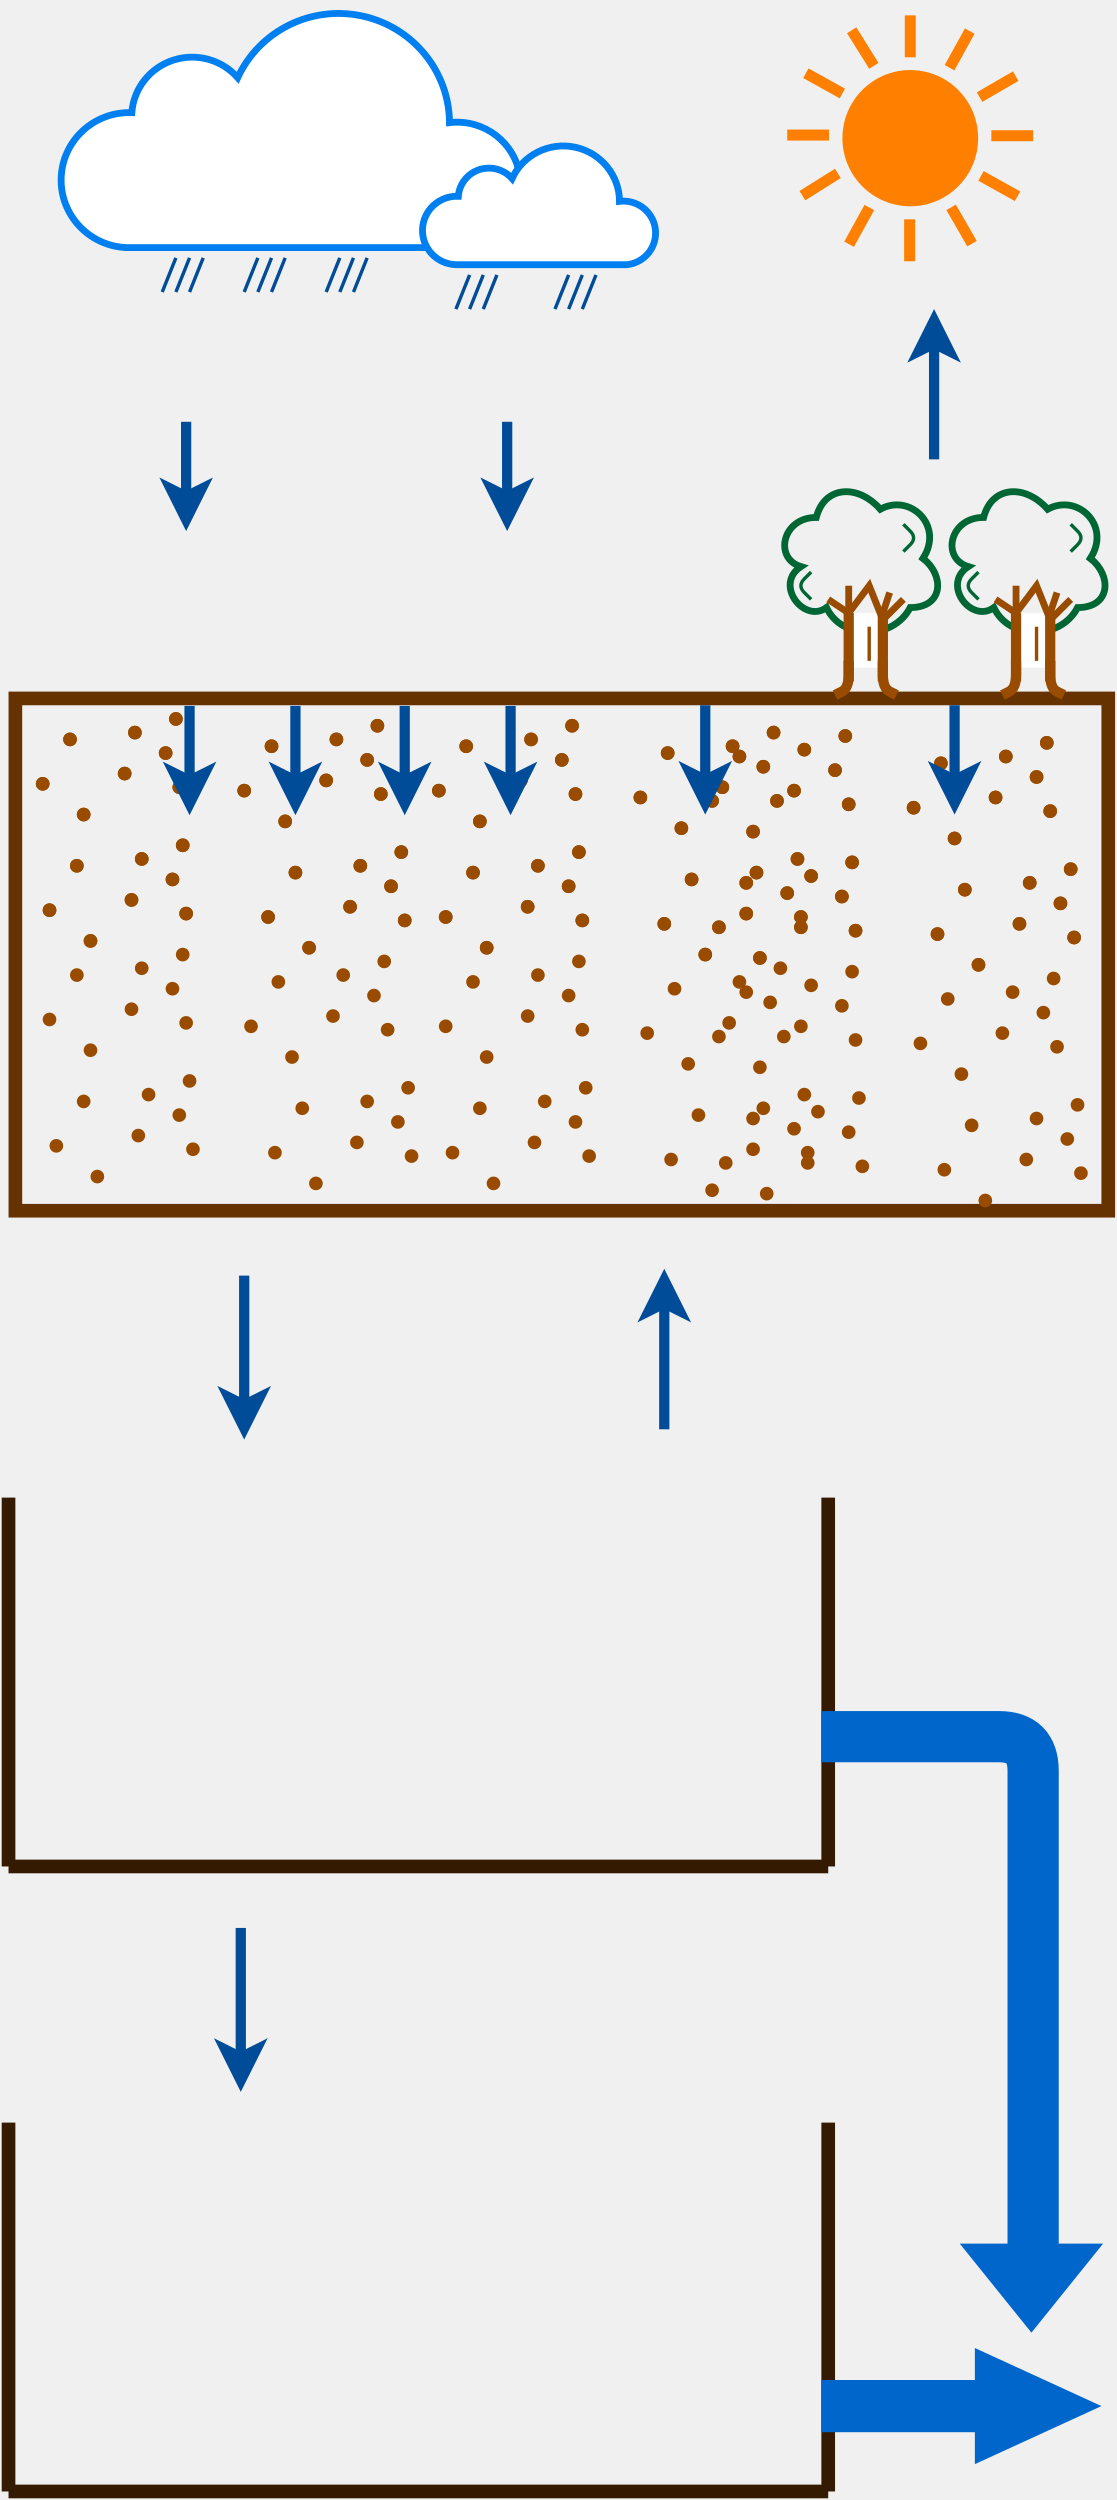
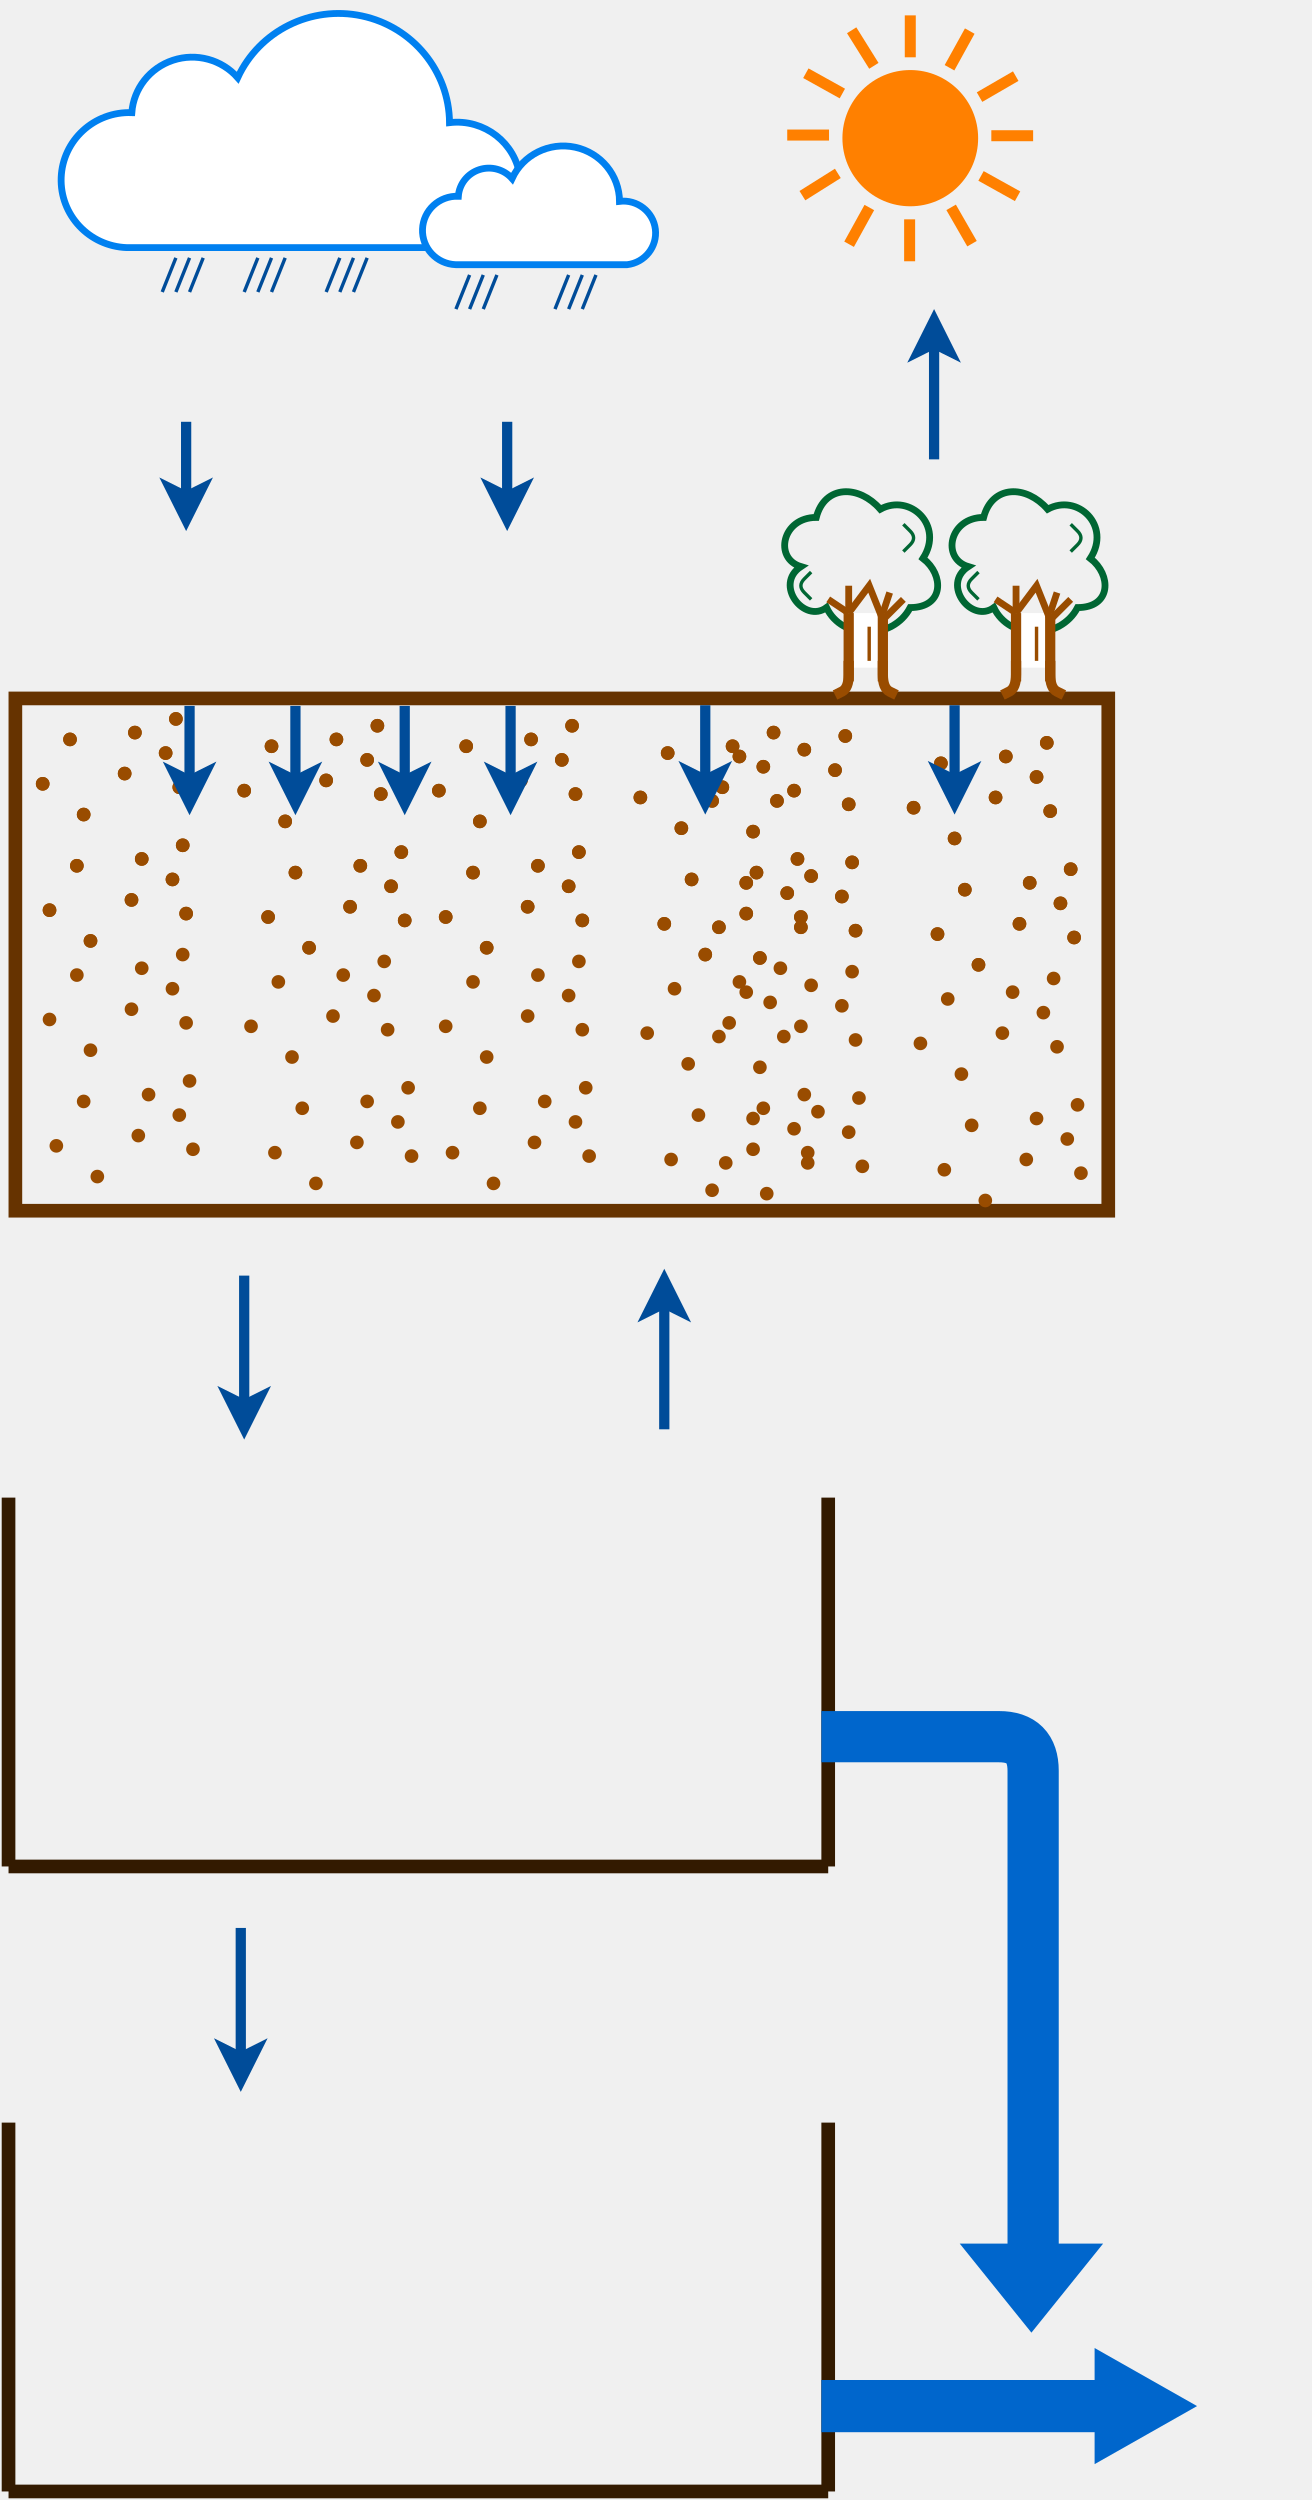
- <svg xmlns="http://www.w3.org/2000/svg" width="327px" height="732px" viewBox="0 0 327 732" version="1.1">
+ <svg xmlns="http://www.w3.org/2000/svg" viewBox="0 0 384 732" version="1.1">
  <defs />
  <g transform="translate(0.5,0.5)">
    <path id="uz_west" d="M 2 546 L 2 438" fill="none" stroke="#331a00" stroke-width="4" stroke-miterlimit="10" pointer-events="none" />
    <path id="uz_south" d="M 2 546 L 242 546" fill="none" stroke="#331a00" stroke-width="4" stroke-miterlimit="10" pointer-events="none" />
    <path id="uz_east" d="M 242 546 L 242 438" fill="none" stroke="#331a00" stroke-width="4" stroke-miterlimit="10" pointer-events="none" />
    <path id="lz_west" d="M 2 729 L 2 621" fill="none" stroke="#331a00" stroke-width="4" stroke-miterlimit="10" pointer-events="none" />
    <path id="uz_south" d="M 2 729 L 242 729" fill="none" stroke="#331a00" stroke-width="4" stroke-miterlimit="10" pointer-events="none" />
    <path id="uz_east" d="M 242 729 L 242 621" fill="none" stroke="#331a00" stroke-width="4" stroke-miterlimit="10" pointer-events="none" />
    <rect id="main_soil" x="4" y="204" width="320" height="150" fill="none" stroke="#663300" stroke-width="4" pointer-events="none" />
    <path d="M 238.5 151 C 228.5 151 226 163 234 165.4 C 226 170.68 235 182.2 241.5 177.4 C 246 187 261 187 266 177.4 C 276 177.4 276 167.8 269.75 163 C 276 153.4 266 143.8 257.25 148.6 C 251 141.4 241 141.4 238.5 151 Z" fill="none" stroke="#006633" stroke-width="2" stroke-miterlimit="10" pointer-events="none" />
    <rect x="248" y="179" width="10" height="16" fill="#ffffff" stroke="none" pointer-events="none" />
    <path d="M 248 199 L 248 179" fill="none" stroke="#994c00" stroke-width="3" stroke-miterlimit="10" pointer-events="none" />
    <path d="M 258 199 L 258 189 Q 258 179 258 179 L 258 179" fill="none" stroke="#994c00" stroke-width="3" stroke-miterlimit="10" pointer-events="none" />
    <path d="M 248 179 L 242 175 L 248 179" fill="none" stroke="#994c00" stroke-width="2" stroke-miterlimit="10" pointer-events="none" />
    <path d="M 244 203 L 246 202 Q 248 201 248 197 L 248 193" fill="none" stroke="#994c00" stroke-width="3" stroke-miterlimit="10" pointer-events="none" />
    <path d="M 262 203 L 260 202 Q 258 201 258 197 L 258 193" fill="none" stroke="#994c00" stroke-width="3" stroke-miterlimit="10" pointer-events="none" />
    <path d="M 248 179 L 248 171 L 248 179" fill="none" stroke="#994c00" stroke-width="2" stroke-miterlimit="10" pointer-events="none" />
    <path d="M 248 179 L 254 171 L 258 181" fill="none" stroke="#994c00" stroke-width="2" stroke-miterlimit="10" pointer-events="none" />
    <path d="M 258 179 L 260 173 L 258 179" fill="none" stroke="#994c00" stroke-width="2" stroke-miterlimit="10" pointer-events="none" />
    <path d="M 258 181 L 264 175 L 258 181" fill="none" stroke="#994c00" stroke-width="2" stroke-miterlimit="10" pointer-events="none" />
    <path d="M 254 191 L 254 183 L 254 193" fill="none" stroke="#994c00" stroke-miterlimit="10" pointer-events="none" />
    <path d="M 264 161 L 266 159 Q 268 157 266 155 L 264 153" fill="none" stroke="#006633" stroke-miterlimit="10" pointer-events="none" />
    <path d="M 237 175 L 235 173 Q 233 171 235 169 L 237 167" fill="none" stroke="#006633" stroke-miterlimit="10" pointer-events="none" />
    <path d="M 287.5 151 C 277.5 151 275 163 283 165.4 C 275 170.68 284 182.2 290.5 177.4 C 295 187 310 187 315 177.4 C 325 177.4 325 167.8 318.75 163 C 325 153.4 315 143.8 306.25 148.6 C 300 141.4 290 141.4 287.5 151 Z" fill="none" stroke="#006633" stroke-width="2" stroke-miterlimit="10" pointer-events="none" />
    <rect x="297" y="179" width="10" height="16" fill="#ffffff" stroke="none" pointer-events="none" />
    <path d="M 297 199 L 297 179" fill="none" stroke="#994c00" stroke-width="3" stroke-miterlimit="10" pointer-events="none" />
    <path d="M 307 199 L 307 189 Q 307 179 307 179 L 307 179" fill="none" stroke="#994c00" stroke-width="3" stroke-miterlimit="10" pointer-events="none" />
    <path d="M 297 179 L 291 175 L 297 179" fill="none" stroke="#994c00" stroke-width="2" stroke-miterlimit="10" pointer-events="none" />
    <path d="M 293 203 L 295 202 Q 297 201 297 197 L 297 193" fill="none" stroke="#994c00" stroke-width="3" stroke-miterlimit="10" pointer-events="none" />
    <path d="M 311 203 L 309 202 Q 307 201 307 197 L 307 193" fill="none" stroke="#994c00" stroke-width="3" stroke-miterlimit="10" pointer-events="none" />
    <path d="M 297 179 L 297 171 L 297 179" fill="none" stroke="#994c00" stroke-width="2" stroke-miterlimit="10" pointer-events="none" />
    <path d="M 297 179 L 303 171 L 307 181" fill="none" stroke="#994c00" stroke-width="2" stroke-miterlimit="10" pointer-events="none" />
    <path d="M 307 179 L 309 173 L 307 179" fill="none" stroke="#994c00" stroke-width="2" stroke-miterlimit="10" pointer-events="none" />
    <path d="M 307 181 L 313 175 L 307 181" fill="none" stroke="#994c00" stroke-width="2" stroke-miterlimit="10" pointer-events="none" />
    <path d="M 303 191 L 303 183 L 303 193" fill="none" stroke="#994c00" stroke-miterlimit="10" pointer-events="none" />
    <path d="M 313 161 L 315 159 Q 317 157 315 155 L 313 153" fill="none" stroke="#006633" stroke-miterlimit="10" pointer-events="none" />
    <path d="M 286 175 L 284 173 Q 282 171 284 169 L 286 167" fill="none" stroke="#006633" stroke-miterlimit="10" pointer-events="none" />
    <g id="ellipse">
      <ellipse cx="20" cy="216" rx="2" ry="2" fill="#994c00" stroke="none" pointer-events="none" />
      <ellipse cx="36" cy="226" rx="2" ry="2" fill="#994c00" stroke="none" pointer-events="none" />
      <ellipse cx="48" cy="220" rx="2" ry="2" fill="#994c00" stroke="none" pointer-events="none" />
      <ellipse cx="52" cy="230" rx="2" ry="2" fill="#994c00" stroke="none" pointer-events="none" />
      <ellipse cx="51" cy="210" rx="2" ry="2" fill="#994c00" stroke="none" pointer-events="none" />
      <ellipse cx="39" cy="214" rx="2" ry="2" fill="#994c00" stroke="none" pointer-events="none" />
      <ellipse cx="24" cy="238" rx="2" ry="2" fill="#994c00" stroke="none" pointer-events="none" />
      <ellipse cx="12" cy="229" rx="2" ry="2" fill="#994c00" stroke="none" pointer-events="none" />
      <ellipse cx="79" cy="218" rx="2" ry="2" fill="#994c00" stroke="none" pointer-events="none" />
      <ellipse cx="95" cy="228" rx="2" ry="2" fill="#994c00" stroke="none" pointer-events="none" />
      <ellipse cx="107" cy="222" rx="2" ry="2" fill="#994c00" stroke="none" pointer-events="none" />
      <ellipse cx="111" cy="232" rx="2" ry="2" fill="#994c00" stroke="none" pointer-events="none" />
      <ellipse cx="110" cy="212" rx="2" ry="2" fill="#994c00" stroke="none" pointer-events="none" />
      <ellipse cx="98" cy="216" rx="2" ry="2" fill="#994c00" stroke="none" pointer-events="none" />
      <ellipse cx="83" cy="240" rx="2" ry="2" fill="#994c00" stroke="none" pointer-events="none" />
      <ellipse cx="71" cy="231" rx="2" ry="2" fill="#994c00" stroke="none" pointer-events="none" />
      <ellipse cx="22" cy="253" rx="2" ry="2" fill="#994c00" stroke="none" pointer-events="none" />
      <ellipse cx="38" cy="263" rx="2" ry="2" fill="#994c00" stroke="none" pointer-events="none" />
      <ellipse cx="50" cy="257" rx="2" ry="2" fill="#994c00" stroke="none" pointer-events="none" />
      <ellipse cx="54" cy="267" rx="2" ry="2" fill="#994c00" stroke="none" pointer-events="none" />
      <ellipse cx="53" cy="247" rx="2" ry="2" fill="#994c00" stroke="none" pointer-events="none" />
      <ellipse cx="41" cy="251" rx="2" ry="2" fill="#994c00" stroke="none" pointer-events="none" />
      <ellipse cx="26" cy="275" rx="2" ry="2" fill="#994c00" stroke="none" pointer-events="none" />
      <ellipse cx="14" cy="266" rx="2" ry="2" fill="#994c00" stroke="none" pointer-events="none" />
      <ellipse cx="86" cy="255" rx="2" ry="2" fill="#994c00" stroke="none" pointer-events="none" />
      <ellipse cx="102" cy="265" rx="2" ry="2" fill="#994c00" stroke="none" pointer-events="none" />
      <ellipse cx="114" cy="259" rx="2" ry="2" fill="#994c00" stroke="none" pointer-events="none" />
      <ellipse cx="118" cy="269" rx="2" ry="2" fill="#994c00" stroke="none" pointer-events="none" />
      <ellipse cx="117" cy="249" rx="2" ry="2" fill="#994c00" stroke="none" pointer-events="none" />
      <ellipse cx="105" cy="253" rx="2" ry="2" fill="#994c00" stroke="none" pointer-events="none" />
      <ellipse cx="90" cy="277" rx="2" ry="2" fill="#994c00" stroke="none" pointer-events="none" />
      <ellipse cx="78" cy="268" rx="2" ry="2" fill="#994c00" stroke="none" pointer-events="none" />
      <ellipse cx="20" cy="216" rx="2" ry="2" fill="#994c00" stroke="none" pointer-events="none" />
      <ellipse cx="36" cy="226" rx="2" ry="2" fill="#994c00" stroke="none" pointer-events="none" />
      <ellipse cx="48" cy="220" rx="2" ry="2" fill="#994c00" stroke="none" pointer-events="none" />
      <ellipse cx="52" cy="230" rx="2" ry="2" fill="#994c00" stroke="none" pointer-events="none" />
      <ellipse cx="51" cy="210" rx="2" ry="2" fill="#994c00" stroke="none" pointer-events="none" />
      <ellipse cx="39" cy="214" rx="2" ry="2" fill="#994c00" stroke="none" pointer-events="none" />
      <ellipse cx="24" cy="238" rx="2" ry="2" fill="#994c00" stroke="none" pointer-events="none" />
      <ellipse cx="12" cy="229" rx="2" ry="2" fill="#994c00" stroke="none" pointer-events="none" />
      <ellipse cx="79" cy="218" rx="2" ry="2" fill="#994c00" stroke="none" pointer-events="none" />
      <ellipse cx="95" cy="228" rx="2" ry="2" fill="#994c00" stroke="none" pointer-events="none" />
      <ellipse cx="107" cy="222" rx="2" ry="2" fill="#994c00" stroke="none" pointer-events="none" />
      <ellipse cx="111" cy="232" rx="2" ry="2" fill="#994c00" stroke="none" pointer-events="none" />
      <ellipse cx="110" cy="212" rx="2" ry="2" fill="#994c00" stroke="none" pointer-events="none" />
      <ellipse cx="98" cy="216" rx="2" ry="2" fill="#994c00" stroke="none" pointer-events="none" />
      <ellipse cx="83" cy="240" rx="2" ry="2" fill="#994c00" stroke="none" pointer-events="none" />
      <ellipse cx="71" cy="231" rx="2" ry="2" fill="#994c00" stroke="none" pointer-events="none" />
      <ellipse cx="22" cy="253" rx="2" ry="2" fill="#994c00" stroke="none" pointer-events="none" />
      <ellipse cx="38" cy="263" rx="2" ry="2" fill="#994c00" stroke="none" pointer-events="none" />
      <ellipse cx="50" cy="257" rx="2" ry="2" fill="#994c00" stroke="none" pointer-events="none" />
      <ellipse cx="54" cy="267" rx="2" ry="2" fill="#994c00" stroke="none" pointer-events="none" />
      <ellipse cx="53" cy="247" rx="2" ry="2" fill="#994c00" stroke="none" pointer-events="none" />
      <ellipse cx="41" cy="251" rx="2" ry="2" fill="#994c00" stroke="none" pointer-events="none" />
      <ellipse cx="26" cy="275" rx="2" ry="2" fill="#994c00" stroke="none" pointer-events="none" />
      <ellipse cx="14" cy="266" rx="2" ry="2" fill="#994c00" stroke="none" pointer-events="none" />
      <ellipse cx="86" cy="255" rx="2" ry="2" fill="#994c00" stroke="none" pointer-events="none" />
      <ellipse cx="102" cy="265" rx="2" ry="2" fill="#994c00" stroke="none" pointer-events="none" />
      <ellipse cx="114" cy="259" rx="2" ry="2" fill="#994c00" stroke="none" pointer-events="none" />
      <ellipse cx="118" cy="269" rx="2" ry="2" fill="#994c00" stroke="none" pointer-events="none" />
      <ellipse cx="117" cy="249" rx="2" ry="2" fill="#994c00" stroke="none" pointer-events="none" />
      <ellipse cx="105" cy="253" rx="2" ry="2" fill="#994c00" stroke="none" pointer-events="none" />
      <ellipse cx="90" cy="277" rx="2" ry="2" fill="#994c00" stroke="none" pointer-events="none" />
      <ellipse cx="78" cy="268" rx="2" ry="2" fill="#994c00" stroke="none" pointer-events="none" />
      <ellipse cx="22" cy="285" rx="2" ry="2" fill="#994c00" stroke="none" pointer-events="none" />
      <ellipse cx="38" cy="295" rx="2" ry="2" fill="#994c00" stroke="none" pointer-events="none" />
      <ellipse cx="50" cy="289" rx="2" ry="2" fill="#994c00" stroke="none" pointer-events="none" />
      <ellipse cx="54" cy="299" rx="2" ry="2" fill="#994c00" stroke="none" pointer-events="none" />
      <ellipse cx="53" cy="279" rx="2" ry="2" fill="#994c00" stroke="none" pointer-events="none" />
      <ellipse cx="41" cy="283" rx="2" ry="2" fill="#994c00" stroke="none" pointer-events="none" />
      <ellipse cx="26" cy="307" rx="2" ry="2" fill="#994c00" stroke="none" pointer-events="none" />
      <ellipse cx="14" cy="298" rx="2" ry="2" fill="#994c00" stroke="none" pointer-events="none" />
      <ellipse cx="81" cy="287" rx="2" ry="2" fill="#994c00" stroke="none" pointer-events="none" />
      <ellipse cx="97" cy="297" rx="2" ry="2" fill="#994c00" stroke="none" pointer-events="none" />
      <ellipse cx="109" cy="291" rx="2" ry="2" fill="#994c00" stroke="none" pointer-events="none" />
      <ellipse cx="113" cy="301" rx="2" ry="2" fill="#994c00" stroke="none" pointer-events="none" />
      <ellipse cx="112" cy="281" rx="2" ry="2" fill="#994c00" stroke="none" pointer-events="none" />
      <ellipse cx="100" cy="285" rx="2" ry="2" fill="#994c00" stroke="none" pointer-events="none" />
      <ellipse cx="85" cy="309" rx="2" ry="2" fill="#994c00" stroke="none" pointer-events="none" />
      <ellipse cx="73" cy="300" rx="2" ry="2" fill="#994c00" stroke="none" pointer-events="none" />
      <ellipse cx="24" cy="322" rx="2" ry="2" fill="#994c00" stroke="none" pointer-events="none" />
      <ellipse cx="40" cy="332" rx="2" ry="2" fill="#994c00" stroke="none" pointer-events="none" />
      <ellipse cx="52" cy="326" rx="2" ry="2" fill="#994c00" stroke="none" pointer-events="none" />
      <ellipse cx="56" cy="336" rx="2" ry="2" fill="#994c00" stroke="none" pointer-events="none" />
      <ellipse cx="55" cy="316" rx="2" ry="2" fill="#994c00" stroke="none" pointer-events="none" />
      <ellipse cx="43" cy="320" rx="2" ry="2" fill="#994c00" stroke="none" pointer-events="none" />
      <ellipse cx="28" cy="344" rx="2" ry="2" fill="#994c00" stroke="none" pointer-events="none" />
      <ellipse cx="16" cy="335" rx="2" ry="2" fill="#994c00" stroke="none" pointer-events="none" />
      <ellipse cx="88" cy="324" rx="2" ry="2" fill="#994c00" stroke="none" pointer-events="none" />
      <ellipse cx="104" cy="334" rx="2" ry="2" fill="#994c00" stroke="none" pointer-events="none" />
      <ellipse cx="116" cy="328" rx="2" ry="2" fill="#994c00" stroke="none" pointer-events="none" />
      <ellipse cx="120" cy="338" rx="2" ry="2" fill="#994c00" stroke="none" pointer-events="none" />
      <ellipse cx="119" cy="318" rx="2" ry="2" fill="#994c00" stroke="none" pointer-events="none" />
      <ellipse cx="107" cy="322" rx="2" ry="2" fill="#994c00" stroke="none" pointer-events="none" />
      <ellipse cx="92" cy="346" rx="2" ry="2" fill="#994c00" stroke="none" pointer-events="none" />
      <ellipse cx="80" cy="337" rx="2" ry="2" fill="#994c00" stroke="none" pointer-events="none" />
      <ellipse cx="136" cy="218" rx="2" ry="2" fill="#994c00" stroke="none" pointer-events="none" />
      <ellipse cx="152" cy="228" rx="2" ry="2" fill="#994c00" stroke="none" pointer-events="none" />
      <ellipse cx="164" cy="222" rx="2" ry="2" fill="#994c00" stroke="none" pointer-events="none" />
      <ellipse cx="168" cy="232" rx="2" ry="2" fill="#994c00" stroke="none" pointer-events="none" />
      <ellipse cx="167" cy="212" rx="2" ry="2" fill="#994c00" stroke="none" pointer-events="none" />
      <ellipse cx="155" cy="216" rx="2" ry="2" fill="#994c00" stroke="none" pointer-events="none" />
      <ellipse cx="140" cy="240" rx="2" ry="2" fill="#994c00" stroke="none" pointer-events="none" />
      <ellipse cx="128" cy="231" rx="2" ry="2" fill="#994c00" stroke="none" pointer-events="none" />
      <ellipse cx="195" cy="220" rx="2" ry="2" fill="#994c00" stroke="none" pointer-events="none" />
      <ellipse cx="211" cy="230" rx="2" ry="2" fill="#994c00" stroke="none" pointer-events="none" />
      <ellipse cx="223" cy="224" rx="2" ry="2" fill="#994c00" stroke="none" pointer-events="none" />
      <ellipse cx="227" cy="234" rx="2" ry="2" fill="#994c00" stroke="none" pointer-events="none" />
      <ellipse cx="226" cy="214" rx="2" ry="2" fill="#994c00" stroke="none" pointer-events="none" />
      <ellipse cx="214" cy="218" rx="2" ry="2" fill="#994c00" stroke="none" pointer-events="none" />
      <ellipse cx="199" cy="242" rx="2" ry="2" fill="#994c00" stroke="none" pointer-events="none" />
      <ellipse cx="187" cy="233" rx="2" ry="2" fill="#994c00" stroke="none" pointer-events="none" />
      <ellipse cx="138" cy="255" rx="2" ry="2" fill="#994c00" stroke="none" pointer-events="none" />
      <ellipse cx="154" cy="265" rx="2" ry="2" fill="#994c00" stroke="none" pointer-events="none" />
      <ellipse cx="166" cy="259" rx="2" ry="2" fill="#994c00" stroke="none" pointer-events="none" />
      <ellipse cx="170" cy="269" rx="2" ry="2" fill="#994c00" stroke="none" pointer-events="none" />
      <ellipse cx="169" cy="249" rx="2" ry="2" fill="#994c00" stroke="none" pointer-events="none" />
      <ellipse cx="157" cy="253" rx="2" ry="2" fill="#994c00" stroke="none" pointer-events="none" />
      <ellipse cx="142" cy="277" rx="2" ry="2" fill="#994c00" stroke="none" pointer-events="none" />
      <ellipse cx="130" cy="268" rx="2" ry="2" fill="#994c00" stroke="none" pointer-events="none" />
      <ellipse cx="202" cy="257" rx="2" ry="2" fill="#994c00" stroke="none" pointer-events="none" />
      <ellipse cx="218" cy="267" rx="2" ry="2" fill="#994c00" stroke="none" pointer-events="none" />
      <ellipse cx="230" cy="261" rx="2" ry="2" fill="#994c00" stroke="none" pointer-events="none" />
      <ellipse cx="234" cy="271" rx="2" ry="2" fill="#994c00" stroke="none" pointer-events="none" />
      <ellipse cx="233" cy="251" rx="2" ry="2" fill="#994c00" stroke="none" pointer-events="none" />
      <ellipse cx="221" cy="255" rx="2" ry="2" fill="#994c00" stroke="none" pointer-events="none" />
      <ellipse cx="206" cy="279" rx="2" ry="2" fill="#994c00" stroke="none" pointer-events="none" />
      <ellipse cx="194" cy="270" rx="2" ry="2" fill="#994c00" stroke="none" pointer-events="none" />
      <ellipse cx="136" cy="218" rx="2" ry="2" fill="#994c00" stroke="none" pointer-events="none" />
      <ellipse cx="152" cy="228" rx="2" ry="2" fill="#994c00" stroke="none" pointer-events="none" />
      <ellipse cx="164" cy="222" rx="2" ry="2" fill="#994c00" stroke="none" pointer-events="none" />
      <ellipse cx="168" cy="232" rx="2" ry="2" fill="#994c00" stroke="none" pointer-events="none" />
      <ellipse cx="167" cy="212" rx="2" ry="2" fill="#994c00" stroke="none" pointer-events="none" />
      <ellipse cx="155" cy="216" rx="2" ry="2" fill="#994c00" stroke="none" pointer-events="none" />
      <ellipse cx="140" cy="240" rx="2" ry="2" fill="#994c00" stroke="none" pointer-events="none" />
      <ellipse cx="128" cy="231" rx="2" ry="2" fill="#994c00" stroke="none" pointer-events="none" />
      <ellipse cx="195" cy="220" rx="2" ry="2" fill="#994c00" stroke="none" pointer-events="none" />
      <ellipse cx="211" cy="230" rx="2" ry="2" fill="#994c00" stroke="none" pointer-events="none" />
      <ellipse cx="223" cy="224" rx="2" ry="2" fill="#994c00" stroke="none" pointer-events="none" />
      <ellipse cx="227" cy="234" rx="2" ry="2" fill="#994c00" stroke="none" pointer-events="none" />
      <ellipse cx="226" cy="214" rx="2" ry="2" fill="#994c00" stroke="none" pointer-events="none" />
      <ellipse cx="214" cy="218" rx="2" ry="2" fill="#994c00" stroke="none" pointer-events="none" />
      <ellipse cx="199" cy="242" rx="2" ry="2" fill="#994c00" stroke="none" pointer-events="none" />
      <ellipse cx="187" cy="233" rx="2" ry="2" fill="#994c00" stroke="none" pointer-events="none" />
      <ellipse cx="138" cy="255" rx="2" ry="2" fill="#994c00" stroke="none" pointer-events="none" />
      <ellipse cx="154" cy="265" rx="2" ry="2" fill="#994c00" stroke="none" pointer-events="none" />
      <ellipse cx="166" cy="259" rx="2" ry="2" fill="#994c00" stroke="none" pointer-events="none" />
      <ellipse cx="170" cy="269" rx="2" ry="2" fill="#994c00" stroke="none" pointer-events="none" />
      <ellipse cx="169" cy="249" rx="2" ry="2" fill="#994c00" stroke="none" pointer-events="none" />
      <ellipse cx="157" cy="253" rx="2" ry="2" fill="#994c00" stroke="none" pointer-events="none" />
      <ellipse cx="142" cy="277" rx="2" ry="2" fill="#994c00" stroke="none" pointer-events="none" />
      <ellipse cx="130" cy="268" rx="2" ry="2" fill="#994c00" stroke="none" pointer-events="none" />
      <ellipse cx="202" cy="257" rx="2" ry="2" fill="#994c00" stroke="none" pointer-events="none" />
      <ellipse cx="218" cy="267" rx="2" ry="2" fill="#994c00" stroke="none" pointer-events="none" />
      <ellipse cx="230" cy="261" rx="2" ry="2" fill="#994c00" stroke="none" pointer-events="none" />
      <ellipse cx="234" cy="271" rx="2" ry="2" fill="#994c00" stroke="none" pointer-events="none" />
      <ellipse cx="233" cy="251" rx="2" ry="2" fill="#994c00" stroke="none" pointer-events="none" />
      <ellipse cx="221" cy="255" rx="2" ry="2" fill="#994c00" stroke="none" pointer-events="none" />
      <ellipse cx="206" cy="279" rx="2" ry="2" fill="#994c00" stroke="none" pointer-events="none" />
      <ellipse cx="194" cy="270" rx="2" ry="2" fill="#994c00" stroke="none" pointer-events="none" />
      <ellipse cx="138" cy="287" rx="2" ry="2" fill="#994c00" stroke="none" pointer-events="none" />
      <ellipse cx="154" cy="297" rx="2" ry="2" fill="#994c00" stroke="none" pointer-events="none" />
      <ellipse cx="166" cy="291" rx="2" ry="2" fill="#994c00" stroke="none" pointer-events="none" />
      <ellipse cx="170" cy="301" rx="2" ry="2" fill="#994c00" stroke="none" pointer-events="none" />
      <ellipse cx="169" cy="281" rx="2" ry="2" fill="#994c00" stroke="none" pointer-events="none" />
      <ellipse cx="157" cy="285" rx="2" ry="2" fill="#994c00" stroke="none" pointer-events="none" />
      <ellipse cx="142" cy="309" rx="2" ry="2" fill="#994c00" stroke="none" pointer-events="none" />
      <ellipse cx="130" cy="300" rx="2" ry="2" fill="#994c00" stroke="none" pointer-events="none" />
      <ellipse cx="197" cy="289" rx="2" ry="2" fill="#994c00" stroke="none" pointer-events="none" />
      <ellipse cx="213" cy="299" rx="2" ry="2" fill="#994c00" stroke="none" pointer-events="none" />
      <ellipse cx="225" cy="293" rx="2" ry="2" fill="#994c00" stroke="none" pointer-events="none" />
      <ellipse cx="229" cy="303" rx="2" ry="2" fill="#994c00" stroke="none" pointer-events="none" />
      <ellipse cx="228" cy="283" rx="2" ry="2" fill="#994c00" stroke="none" pointer-events="none" />
      <ellipse cx="216" cy="287" rx="2" ry="2" fill="#994c00" stroke="none" pointer-events="none" />
      <ellipse cx="201" cy="311" rx="2" ry="2" fill="#994c00" stroke="none" pointer-events="none" />
      <ellipse cx="189" cy="302" rx="2" ry="2" fill="#994c00" stroke="none" pointer-events="none" />
      <ellipse cx="140" cy="324" rx="2" ry="2" fill="#994c00" stroke="none" pointer-events="none" />
      <ellipse cx="156" cy="334" rx="2" ry="2" fill="#994c00" stroke="none" pointer-events="none" />
      <ellipse cx="168" cy="328" rx="2" ry="2" fill="#994c00" stroke="none" pointer-events="none" />
      <ellipse cx="172" cy="338" rx="2" ry="2" fill="#994c00" stroke="none" pointer-events="none" />
      <ellipse cx="171" cy="318" rx="2" ry="2" fill="#994c00" stroke="none" pointer-events="none" />
      <ellipse cx="159" cy="322" rx="2" ry="2" fill="#994c00" stroke="none" pointer-events="none" />
      <ellipse cx="144" cy="346" rx="2" ry="2" fill="#994c00" stroke="none" pointer-events="none" />
      <ellipse cx="132" cy="337" rx="2" ry="2" fill="#994c00" stroke="none" pointer-events="none" />
      <ellipse cx="204" cy="326" rx="2" ry="2" fill="#994c00" stroke="none" pointer-events="none" />
      <ellipse cx="220" cy="336" rx="2" ry="2" fill="#994c00" stroke="none" pointer-events="none" />
      <ellipse cx="232" cy="330" rx="2" ry="2" fill="#994c00" stroke="none" pointer-events="none" />
      <ellipse cx="236" cy="340" rx="2" ry="2" fill="#994c00" stroke="none" pointer-events="none" />
      <ellipse cx="235" cy="320" rx="2" ry="2" fill="#994c00" stroke="none" pointer-events="none" />
      <ellipse cx="223" cy="324" rx="2" ry="2" fill="#994c00" stroke="none" pointer-events="none" />
      <ellipse cx="208" cy="348" rx="2" ry="2" fill="#994c00" stroke="none" pointer-events="none" />
      <ellipse cx="196" cy="339" rx="2" ry="2" fill="#994c00" stroke="none" pointer-events="none" />
      <ellipse cx="216" cy="221" rx="2" ry="2" fill="#994c00" stroke="none" pointer-events="none" />
      <ellipse cx="232" cy="231" rx="2" ry="2" fill="#994c00" stroke="none" pointer-events="none" />
      <ellipse cx="244" cy="225" rx="2" ry="2" fill="#994c00" stroke="none" pointer-events="none" />
      <ellipse cx="248" cy="235" rx="2" ry="2" fill="#994c00" stroke="none" pointer-events="none" />
      <ellipse cx="247" cy="215" rx="2" ry="2" fill="#994c00" stroke="none" pointer-events="none" />
      <ellipse cx="235" cy="219" rx="2" ry="2" fill="#994c00" stroke="none" pointer-events="none" />
      <ellipse cx="220" cy="243" rx="2" ry="2" fill="#994c00" stroke="none" pointer-events="none" />
      <ellipse cx="208" cy="234" rx="2" ry="2" fill="#994c00" stroke="none" pointer-events="none" />
      <ellipse cx="275" cy="223" rx="2" ry="2" fill="#994c00" stroke="none" pointer-events="none" />
      <ellipse cx="291" cy="233" rx="2" ry="2" fill="#994c00" stroke="none" pointer-events="none" />
      <ellipse cx="303" cy="227" rx="2" ry="2" fill="#994c00" stroke="none" pointer-events="none" />
      <ellipse cx="307" cy="237" rx="2" ry="2" fill="#994c00" stroke="none" pointer-events="none" />
      <ellipse cx="306" cy="217" rx="2" ry="2" fill="#994c00" stroke="none" pointer-events="none" />
      <ellipse cx="294" cy="221" rx="2" ry="2" fill="#994c00" stroke="none" pointer-events="none" />
      <ellipse cx="279" cy="245" rx="2" ry="2" fill="#994c00" stroke="none" pointer-events="none" />
      <ellipse cx="267" cy="236" rx="2" ry="2" fill="#994c00" stroke="none" pointer-events="none" />
      <ellipse cx="218" cy="258" rx="2" ry="2" fill="#994c00" stroke="none" pointer-events="none" />
      <ellipse cx="234" cy="268" rx="2" ry="2" fill="#994c00" stroke="none" pointer-events="none" />
      <ellipse cx="246" cy="262" rx="2" ry="2" fill="#994c00" stroke="none" pointer-events="none" />
      <ellipse cx="250" cy="272" rx="2" ry="2" fill="#994c00" stroke="none" pointer-events="none" />
      <ellipse cx="249" cy="252" rx="2" ry="2" fill="#994c00" stroke="none" pointer-events="none" />
      <ellipse cx="237" cy="256" rx="2" ry="2" fill="#994c00" stroke="none" pointer-events="none" />
      <ellipse cx="222" cy="280" rx="2" ry="2" fill="#994c00" stroke="none" pointer-events="none" />
      <ellipse cx="210" cy="271" rx="2" ry="2" fill="#994c00" stroke="none" pointer-events="none" />
      <ellipse cx="282" cy="260" rx="2" ry="2" fill="#994c00" stroke="none" pointer-events="none" />
      <ellipse cx="298" cy="270" rx="2" ry="2" fill="#994c00" stroke="none" pointer-events="none" />
      <ellipse cx="310" cy="264" rx="2" ry="2" fill="#994c00" stroke="none" pointer-events="none" />
      <ellipse cx="314" cy="274" rx="2" ry="2" fill="#994c00" stroke="none" pointer-events="none" />
      <ellipse cx="313" cy="254" rx="2" ry="2" fill="#994c00" stroke="none" pointer-events="none" />
      <ellipse cx="301" cy="258" rx="2" ry="2" fill="#994c00" stroke="none" pointer-events="none" />
      <ellipse cx="286" cy="282" rx="2" ry="2" fill="#994c00" stroke="none" pointer-events="none" />
      <ellipse cx="274" cy="273" rx="2" ry="2" fill="#994c00" stroke="none" pointer-events="none" />
      <ellipse cx="216" cy="221" rx="2" ry="2" fill="#994c00" stroke="none" pointer-events="none" />
      <ellipse cx="232" cy="231" rx="2" ry="2" fill="#994c00" stroke="none" pointer-events="none" />
      <ellipse cx="244" cy="225" rx="2" ry="2" fill="#994c00" stroke="none" pointer-events="none" />
      <ellipse cx="248" cy="235" rx="2" ry="2" fill="#994c00" stroke="none" pointer-events="none" />
      <ellipse cx="247" cy="215" rx="2" ry="2" fill="#994c00" stroke="none" pointer-events="none" />
      <ellipse cx="235" cy="219" rx="2" ry="2" fill="#994c00" stroke="none" pointer-events="none" />
      <ellipse cx="220" cy="243" rx="2" ry="2" fill="#994c00" stroke="none" pointer-events="none" />
      <ellipse cx="208" cy="234" rx="2" ry="2" fill="#994c00" stroke="none" pointer-events="none" />
      <ellipse cx="275" cy="223" rx="2" ry="2" fill="#994c00" stroke="none" pointer-events="none" />
      <ellipse cx="291" cy="233" rx="2" ry="2" fill="#994c00" stroke="none" pointer-events="none" />
      <ellipse cx="303" cy="227" rx="2" ry="2" fill="#994c00" stroke="none" pointer-events="none" />
      <ellipse cx="307" cy="237" rx="2" ry="2" fill="#994c00" stroke="none" pointer-events="none" />
      <ellipse cx="306" cy="217" rx="2" ry="2" fill="#994c00" stroke="none" pointer-events="none" />
      <ellipse cx="294" cy="221" rx="2" ry="2" fill="#994c00" stroke="none" pointer-events="none" />
      <ellipse cx="279" cy="245" rx="2" ry="2" fill="#994c00" stroke="none" pointer-events="none" />
      <ellipse cx="267" cy="236" rx="2" ry="2" fill="#994c00" stroke="none" pointer-events="none" />
      <ellipse cx="218" cy="258" rx="2" ry="2" fill="#994c00" stroke="none" pointer-events="none" />
      <ellipse cx="234" cy="268" rx="2" ry="2" fill="#994c00" stroke="none" pointer-events="none" />
      <ellipse cx="246" cy="262" rx="2" ry="2" fill="#994c00" stroke="none" pointer-events="none" />
      <ellipse cx="250" cy="272" rx="2" ry="2" fill="#994c00" stroke="none" pointer-events="none" />
      <ellipse cx="249" cy="252" rx="2" ry="2" fill="#994c00" stroke="none" pointer-events="none" />
      <ellipse cx="237" cy="256" rx="2" ry="2" fill="#994c00" stroke="none" pointer-events="none" />
      <ellipse cx="222" cy="280" rx="2" ry="2" fill="#994c00" stroke="none" pointer-events="none" />
      <ellipse cx="210" cy="271" rx="2" ry="2" fill="#994c00" stroke="none" pointer-events="none" />
      <ellipse cx="282" cy="260" rx="2" ry="2" fill="#994c00" stroke="none" pointer-events="none" />
      <ellipse cx="298" cy="270" rx="2" ry="2" fill="#994c00" stroke="none" pointer-events="none" />
      <ellipse cx="310" cy="264" rx="2" ry="2" fill="#994c00" stroke="none" pointer-events="none" />
      <ellipse cx="314" cy="274" rx="2" ry="2" fill="#994c00" stroke="none" pointer-events="none" />
      <ellipse cx="313" cy="254" rx="2" ry="2" fill="#994c00" stroke="none" pointer-events="none" />
      <ellipse cx="301" cy="258" rx="2" ry="2" fill="#994c00" stroke="none" pointer-events="none" />
      <ellipse cx="286" cy="282" rx="2" ry="2" fill="#994c00" stroke="none" pointer-events="none" />
      <ellipse cx="274" cy="273" rx="2" ry="2" fill="#994c00" stroke="none" pointer-events="none" />
      <ellipse cx="218" cy="290" rx="2" ry="2" fill="#994c00" stroke="none" pointer-events="none" />
      <ellipse cx="234" cy="300" rx="2" ry="2" fill="#994c00" stroke="none" pointer-events="none" />
      <ellipse cx="246" cy="294" rx="2" ry="2" fill="#994c00" stroke="none" pointer-events="none" />
      <ellipse cx="250" cy="304" rx="2" ry="2" fill="#994c00" stroke="none" pointer-events="none" />
      <ellipse cx="249" cy="284" rx="2" ry="2" fill="#994c00" stroke="none" pointer-events="none" />
      <ellipse cx="237" cy="288" rx="2" ry="2" fill="#994c00" stroke="none" pointer-events="none" />
      <ellipse cx="222" cy="312" rx="2" ry="2" fill="#994c00" stroke="none" pointer-events="none" />
      <ellipse cx="210" cy="303" rx="2" ry="2" fill="#994c00" stroke="none" pointer-events="none" />
      <ellipse cx="277" cy="292" rx="2" ry="2" fill="#994c00" stroke="none" pointer-events="none" />
      <ellipse cx="293" cy="302" rx="2" ry="2" fill="#994c00" stroke="none" pointer-events="none" />
      <ellipse cx="305" cy="296" rx="2" ry="2" fill="#994c00" stroke="none" pointer-events="none" />
      <ellipse cx="309" cy="306" rx="2" ry="2" fill="#994c00" stroke="none" pointer-events="none" />
      <ellipse cx="308" cy="286" rx="2" ry="2" fill="#994c00" stroke="none" pointer-events="none" />
      <ellipse cx="296" cy="290" rx="2" ry="2" fill="#994c00" stroke="none" pointer-events="none" />
      <ellipse cx="281" cy="314" rx="2" ry="2" fill="#994c00" stroke="none" pointer-events="none" />
      <ellipse cx="269" cy="305" rx="2" ry="2" fill="#994c00" stroke="none" pointer-events="none" />
      <ellipse cx="220" cy="327" rx="2" ry="2" fill="#994c00" stroke="none" pointer-events="none" />
      <ellipse cx="236" cy="337" rx="2" ry="2" fill="#994c00" stroke="none" pointer-events="none" />
      <ellipse cx="248" cy="331" rx="2" ry="2" fill="#994c00" stroke="none" pointer-events="none" />
      <ellipse cx="252" cy="341" rx="2" ry="2" fill="#994c00" stroke="none" pointer-events="none" />
      <ellipse cx="251" cy="321" rx="2" ry="2" fill="#994c00" stroke="none" pointer-events="none" />
      <ellipse cx="239" cy="325" rx="2" ry="2" fill="#994c00" stroke="none" pointer-events="none" />
      <ellipse cx="224" cy="349" rx="2" ry="2" fill="#994c00" stroke="none" pointer-events="none" />
      <ellipse cx="212" cy="340" rx="2" ry="2" fill="#994c00" stroke="none" pointer-events="none" />
      <ellipse cx="284" cy="329" rx="2" ry="2" fill="#994c00" stroke="none" pointer-events="none" />
      <ellipse cx="300" cy="339" rx="2" ry="2" fill="#994c00" stroke="none" pointer-events="none" />
      <ellipse cx="312" cy="333" rx="2" ry="2" fill="#994c00" stroke="none" pointer-events="none" />
      <ellipse cx="316" cy="343" rx="2" ry="2" fill="#994c00" stroke="none" pointer-events="none" />
      <ellipse cx="315" cy="323" rx="2" ry="2" fill="#994c00" stroke="none" pointer-events="none" />
      <ellipse cx="303" cy="327" rx="2" ry="2" fill="#994c00" stroke="none" pointer-events="none" />
      <ellipse cx="288" cy="351" rx="2" ry="2" fill="#994c00" stroke="none" pointer-events="none" />
      <ellipse cx="276" cy="342" rx="2" ry="2" fill="#994c00" stroke="none" pointer-events="none" />
    </g>
    <path d="M 148 123 L 148 144.9" fill="none" stroke="#004c99" stroke-width="3" stroke-miterlimit="10" pointer-events="none" />
    <path d="M 148 151.65 L 143.5 142.65 L 148 144.9 L 152.5 142.65 Z" fill="#004c99" stroke="#004c99" stroke-width="3" stroke-miterlimit="10" pointer-events="none" />
    <path d="M 135.55 72 C 145.74 70.79 153.01 61.61 151.79 51.51 C 150.57 41.41 141.31 34.2 131.12 35.41 C 131 20.32 120.33 7.33 105.44 4.16 C 90.55 1 75.44 8.52 69.1 22.24 C 64.4 16.91 56.93 14.9 50.15 17.14 C 43.38 19.37 38.62 25.42 38.09 32.48 C 27.08 32.08 17.82 40.6 17.41 51.51 C 17.01 62.42 25.6 71.6 36.61 72 Z" fill="#ffffff" stroke="#0080f0" stroke-width="2" stroke-miterlimit="10" pointer-events="none" />
    <path d="M 183.14 77 C 188.32 76.39 192.01 71.73 191.39 66.61 C 190.77 61.49 186.07 57.83 180.9 58.45 C 180.84 50.79 175.42 44.21 167.87 42.6 C 160.31 41 152.65 44.81 149.43 51.77 C 147.05 49.07 143.26 48.05 139.82 49.18 C 136.38 50.32 133.97 53.38 133.7 56.96 C 128.11 56.76 123.42 61.08 123.21 66.61 C 123 72.14 127.36 76.8 132.95 77 Z" fill="#ffffff" stroke="#0080f0" stroke-width="2" stroke-miterlimit="10" pointer-events="none" />
    <path d="M 47 85 L 51 75" fill="none" stroke="#004c99" stroke-miterlimit="10" pointer-events="none" />
    <path d="M 51 85 L 55 75" fill="none" stroke="#004c99" stroke-miterlimit="10" pointer-events="none" />
    <path d="M 55 85 L 59 75" fill="none" stroke="#004c99" stroke-miterlimit="10" pointer-events="none" />
    <path d="M 54 123 L 54 144.9" fill="none" stroke="#004c99" stroke-width="3" stroke-miterlimit="10" pointer-events="none" />
    <path d="M 54 151.65 L 49.5 142.65 L 54 144.9 L 58.5 142.65 Z" fill="#004c99" stroke="#004c99" stroke-width="3" stroke-miterlimit="10" pointer-events="none" />
    <path d="M 71 85 L 75 75" fill="none" stroke="#004c99" stroke-miterlimit="10" pointer-events="none" />
    <path d="M 75 85 L 79 75" fill="none" stroke="#004c99" stroke-miterlimit="10" pointer-events="none" />
    <path d="M 79 85 L 83 75" fill="none" stroke="#004c99" stroke-miterlimit="10" pointer-events="none" />
    <path d="M 95 85 L 99 75" fill="none" stroke="#004c99" stroke-miterlimit="10" pointer-events="none" />
    <path d="M 99 85 L 103 75" fill="none" stroke="#004c99" stroke-miterlimit="10" pointer-events="none" />
    <path d="M 103 85 L 107 75" fill="none" stroke="#004c99" stroke-miterlimit="10" pointer-events="none" />
    <path d="M 133 90 L 137 80" fill="none" stroke="#004c99" stroke-miterlimit="10" pointer-events="none" />
    <path d="M 137 90 L 141 80" fill="none" stroke="#004c99" stroke-miterlimit="10" pointer-events="none" />
    <path d="M 141 90 L 145 80" fill="none" stroke="#004c99" stroke-miterlimit="10" pointer-events="none" />
    <path d="M 162 90 L 166 80" fill="none" stroke="#004c99" stroke-miterlimit="10" pointer-events="none" />
    <path d="M 166 90 L 170 80" fill="none" stroke="#004c99" stroke-miterlimit="10" pointer-events="none" />
    <path d="M 170 90 L 174 80" fill="none" stroke="#004c99" stroke-miterlimit="10" pointer-events="none" />
    <path d="M 246.16 39.96 C 246.16 28.94 255.06 20.01 266.04 20.01 C 277.01 20.01 285.9 28.94 285.9 39.96 C 285.9 50.98 277.01 59.9 266.04 59.9 C 255.06 59.9 246.16 50.97 246.16 39.96" fill="#ff8000" stroke="none" pointer-events="none" />
    <path d="M 264.42 4 L 267.64 4 L 267.64 16.28 L 264.42 16.28 L 264.42 4 Z" fill="#ff8000" stroke="none" pointer-events="none" />
    <path d="M 264.23 63.72 L 267.45 63.72 L 267.45 76 L 264.23 76 L 264.23 63.72 Z" fill="#ff8000" stroke="none" pointer-events="none" />
    <path d="M 289.76 37.63 L 302 37.63 L 302 40.85 L 289.76 40.85 L 289.76 37.63 Z" fill="#ff8000" stroke="none" pointer-events="none" />
    <path d="M 230 37.43 L 242.24 37.43 L 242.24 40.66 L 230 40.66 L 230 37.43 Z" fill="#ff8000" stroke="none" pointer-events="none" />
    <path d="M 234.67 22.35 L 236.23 19.53 L 246.92 25.47 L 245.36 28.3 L 234.67 22.35 Z" fill="#ff8000" stroke="none" pointer-events="none" />
    <path d="M 247.5 9.22 L 250.23 7.5 L 256.73 17.92 L 254 19.63 L 247.5 9.22 Z" fill="#ff8000" stroke="none" pointer-events="none" />
    <path d="M 276.6 61.01 L 279.38 59.41 L 285.49 70.05 L 282.72 71.65 L 276.6 61.01 Z" fill="#ff8000" stroke="none" pointer-events="none" />
    <path d="M 285.96 52.42 L 287.52 49.6 L 298.23 55.55 L 296.66 58.38 L 285.96 52.42 Z" fill="#ff8000" stroke="none" pointer-events="none" />
    <path d="M 249.52 71.8 L 246.7 70.23 L 252.63 59.48 L 255.45 61.04 L 249.52 71.8 Z" fill="#ff8000" stroke="none" pointer-events="none" />
    <path d="M 235.29 58.16 L 233.59 55.42 L 243.97 48.9 L 245.67 51.63 L 235.29 58.16 Z" fill="#ff8000" stroke="none" pointer-events="none" />
    <path d="M 287.11 29.33 L 285.5 26.53 L 296.1 20.39 L 297.71 23.19 L 287.11 29.33 Z" fill="#ff8000" stroke="none" pointer-events="none" />
    <path d="M 278.93 20.13 L 276.1 18.55 L 282.04 7.81 L 284.85 9.39 L 278.93 20.13 Z" fill="#ff8000" stroke="none" pointer-events="none" />
    <path d="M 273 134 L 273 100.1" fill="none" stroke="#004c99" stroke-width="3" stroke-miterlimit="10" pointer-events="none" />
    <path d="M 273 93.35 L 277.5 102.35 L 273 100.1 L 268.5 102.35 Z" fill="#004c99" stroke="#004c99" stroke-width="3" stroke-miterlimit="10" pointer-events="none" />
    <path d="M 149 206.19 L 149 228.09" fill="none" stroke="#004c99" stroke-width="3" stroke-miterlimit="10" pointer-events="none" />
    <path d="M 149 234.84 L 144.5 225.84 L 149 228.09 L 153.5 225.84 Z" fill="#004c99" stroke="#004c99" stroke-width="3" stroke-miterlimit="10" pointer-events="none" />
    <path d="M 55 206.19 L 55 228.09" fill="none" stroke="#004c99" stroke-width="3" stroke-miterlimit="10" pointer-events="none" />
    <path d="M 55 234.84 L 50.5 225.84 L 55 228.09 L 59.5 225.84 Z" fill="#004c99" stroke="#004c99" stroke-width="3" stroke-miterlimit="10" pointer-events="none" />
    <path d="M 206 206 L 206 227.9" fill="none" stroke="#004c99" stroke-width="3" stroke-miterlimit="10" pointer-events="none" />
    <path d="M 206 234.65 L 201.5 225.65 L 206 227.9 L 210.5 225.65 Z" fill="#004c99" stroke="#004c99" stroke-width="3" stroke-miterlimit="10" pointer-events="none" />
    <path d="M 279 206 L 279 227.9" fill="none" stroke="#004c99" stroke-width="3" stroke-miterlimit="10" pointer-events="none" />
    <path d="M 279 234.65 L 274.5 225.65 L 279 227.9 L 283.5 225.65 Z" fill="#004c99" stroke="#004c99" stroke-width="3" stroke-miterlimit="10" pointer-events="none" />
    <path d="M 71 373 L 71 410.9" fill="none" stroke="#004c99" stroke-width="3" stroke-miterlimit="10" pointer-events="none" />
    <path d="M 71 417.65 L 66.5 408.65 L 71 410.9 L 75.5 408.65 Z" fill="#004c99" stroke="#004c99" stroke-width="3" stroke-miterlimit="10" pointer-events="none" />
    <path d="M 194 418 L 194 381.1" fill="none" stroke="#004c99" stroke-width="3" stroke-miterlimit="10" pointer-events="none" />
    <path d="M 194 374.35 L 198.5 383.35 L 194 381.1 L 189.5 383.35 Z" fill="#004c99" stroke="#004c99" stroke-width="3" stroke-miterlimit="10" pointer-events="none" />
    <path d="M 70 564 L 70 601.9" fill="none" stroke="#004c99" stroke-width="3" stroke-miterlimit="10" pointer-events="none" />
    <path d="M 70 608.65 L 65.5 599.65 L 70 601.9 L 74.5 599.65 Z" fill="#004c99" stroke="#004c99" stroke-width="3" stroke-miterlimit="10" pointer-events="none" />
    <path d="M 240 508 L 292 508 Q 302 508 302 518 L 302 657" fill="none" stroke="#0066cc" stroke-width="15" stroke-miterlimit="10" pointer-events="none" />
    <path d="M 270 646.31 L 306.92 646.31 L 306.92 630 L 333 651 L 306.92 672 L 306.92 655.69 L 270 655.69 Z" fill="#0066cc" stroke="none" transform="rotate(90,301.5,651)" pointer-events="none" />
    <path d="M 118 206.19 L 118 228.09" fill="none" stroke="#004c99" stroke-width="3" stroke-miterlimit="10" pointer-events="none" />
    <path d="M 118 234.84 L 113.5 225.84 L 118 228.09 L 122.5 225.84 Z" fill="#004c99" stroke="#004c99" stroke-width="3" stroke-miterlimit="10" pointer-events="none" />
    <path d="M 86 206.19 L 86 228.09" fill="none" stroke="#004c99" stroke-width="3" stroke-miterlimit="10" pointer-events="none" />
    <path d="M 86 234.84 L 81.5 225.84 L 86 228.09 L 90.5 225.84 Z" fill="#004c99" stroke="#004c99" stroke-width="3" stroke-miterlimit="10" pointer-events="none" />
-     <path d="M 240 696.36 L 284.94 696.36 L 284.94 687 L 322 704 L 284.94 721 L 284.94 711.64 L 240 711.64 Z" fill="#0066cc" stroke="none" pointer-events="none" />
+     <path d="M 240 696.36 L 320 696.36 L 320 687 L 350 704 L 320 721 L 320 711.64 L 240 711.64 Z" fill="#0066cc" stroke="none" pointer-events="none" />
  </g>
</svg>
